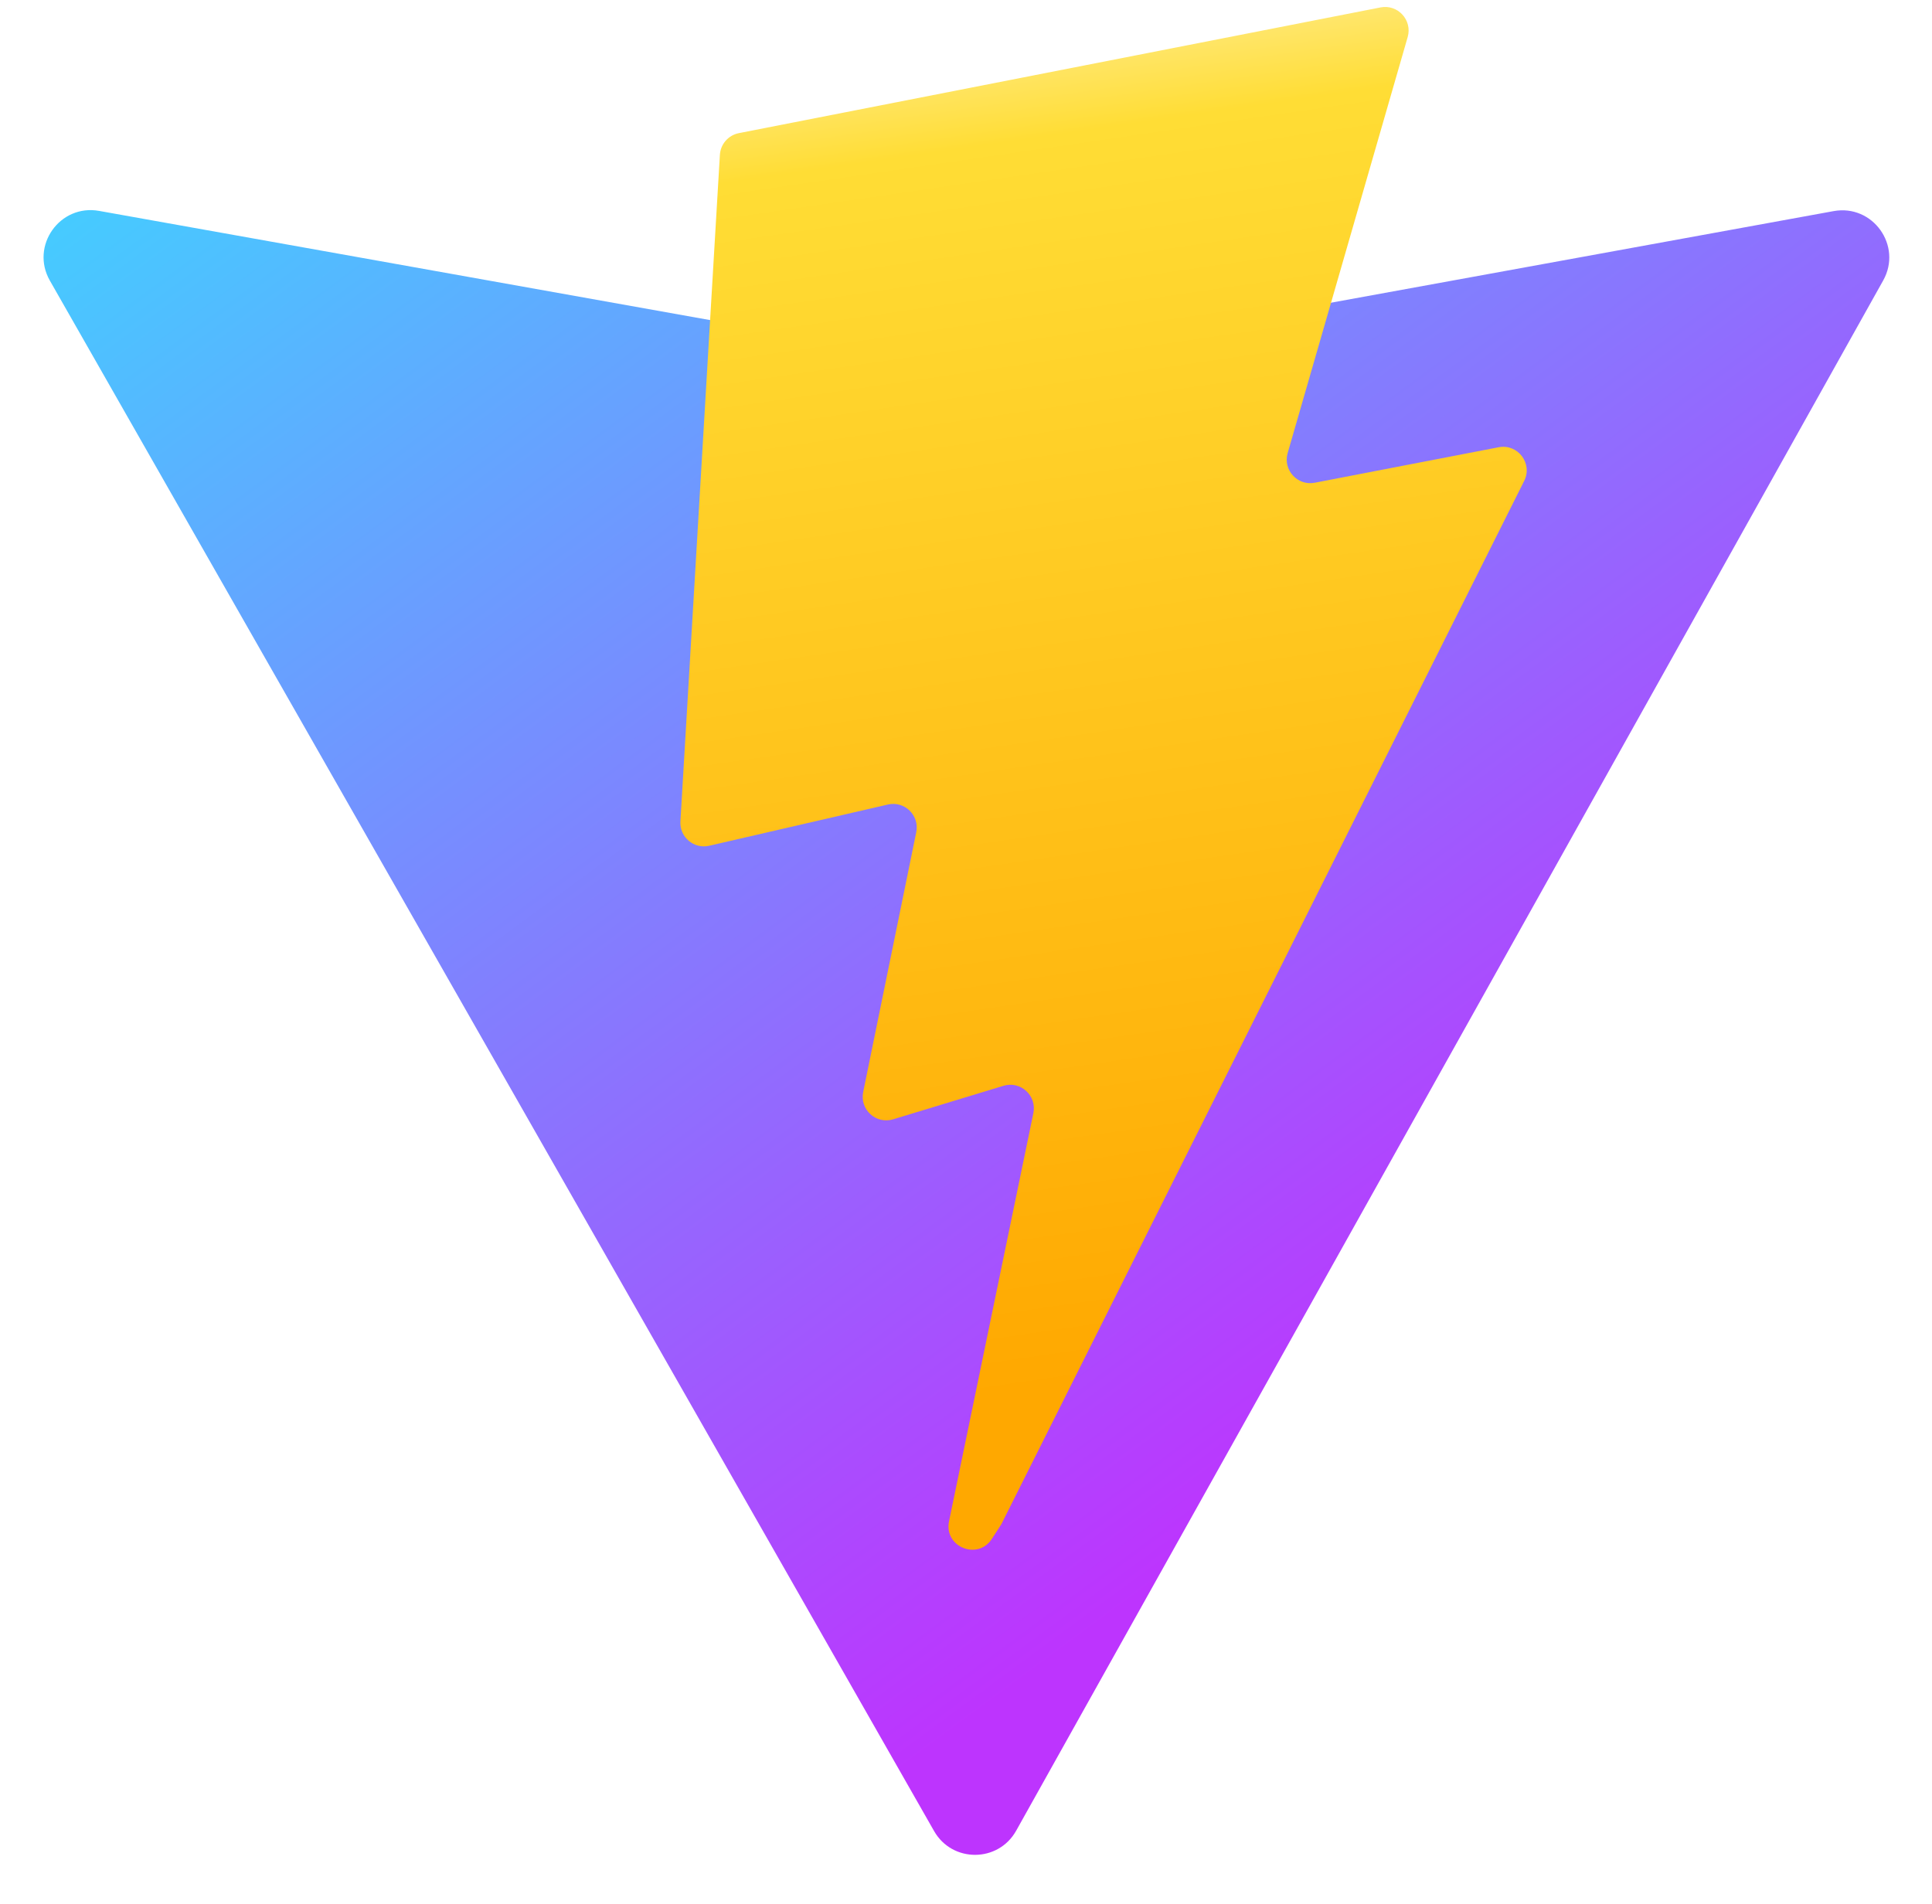
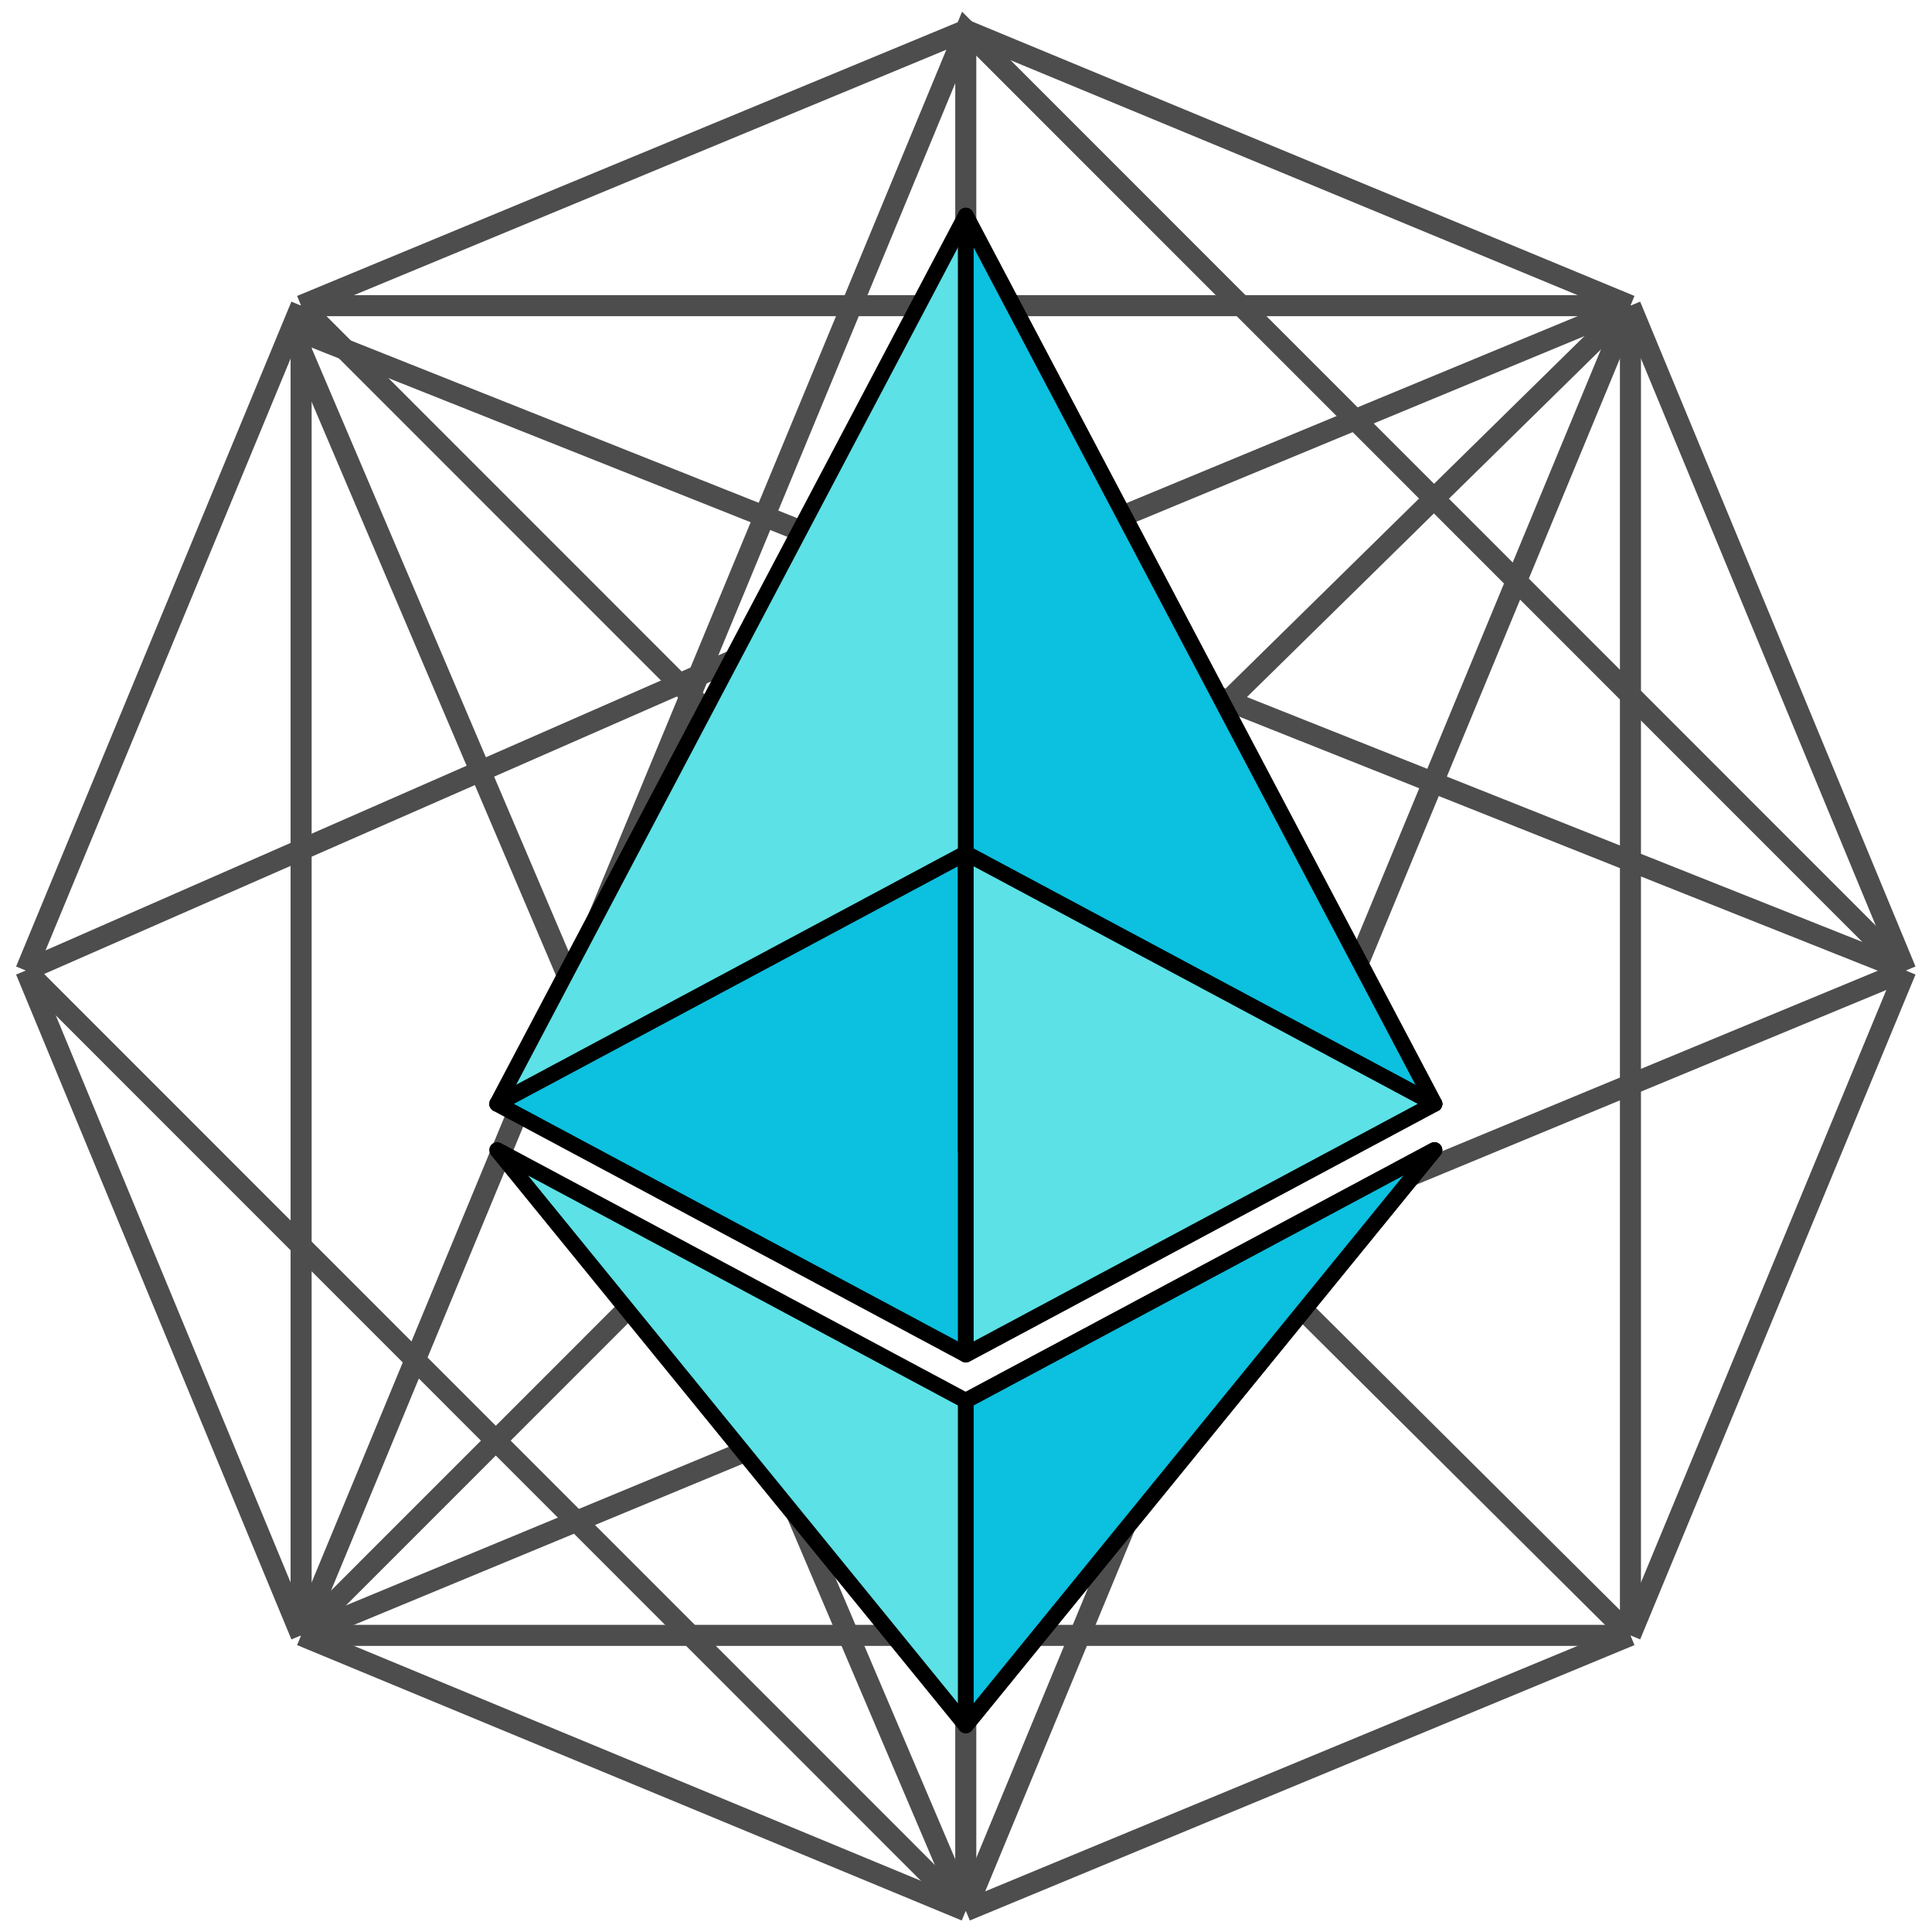
- <svg xmlns="http://www.w3.org/2000/svg" width="410" height="404" viewBox="0 0 410 404" fill="none">
-   <path d="M399.641 59.525L215.643 388.545C211.844 395.338 202.084 395.378 198.228 388.618L10.582 59.556C6.381 52.19 12.68 43.267 21.028 44.759L205.223 77.682C206.398 77.892 207.601 77.89 208.776 77.676L389.119 44.806C397.439 43.289 403.768 52.143 399.641 59.525Z" fill="url(#paint0_linear)" />
-   <path d="M292.965 1.574L156.801 28.255C154.563 28.694 152.906 30.59 152.771 32.866L144.395 174.33C144.198 177.662 147.258 180.248 150.51 179.498L188.42 170.749C191.967 169.931 195.172 173.055 194.443 176.622L183.18 231.775C182.422 235.487 185.907 238.661 189.532 237.56L212.947 230.446C216.577 229.344 220.065 232.527 219.297 236.242L201.398 322.875C200.278 328.294 207.486 331.249 210.492 326.603L212.5 323.5L323.454 102.072C325.312 98.365 322.108 94.137 318.036 94.923L279.014 102.454C275.347 103.161 272.227 99.746 273.262 96.158L298.731 7.867C299.767 4.273 296.636 0.855 292.965 1.574Z" fill="url(#paint1_linear)" />
+ <svg xmlns="http://www.w3.org/2000/svg" width="500" zoomAndPan="magnify" viewBox="0 0 375 375" height="500" preserveAspectRatio="xMidYMid meet" version="1.0">
  <defs>
-     <linearGradient id="paint0_linear" x1="6" y1="33" x2="235" y2="344" gradientUnits="userSpaceOnUse">
-       <stop stop-color="#41D1FF" />
-       <stop offset="1" stop-color="#BD34FE" />
-     </linearGradient>
-     <linearGradient id="paint1_linear" x1="194.651" y1="8.818" x2="236.076" y2="292.989" gradientUnits="userSpaceOnUse">
-       <stop stop-color="#FFEA83" />
-       <stop offset="0.083" stop-color="#FFDD35" />
-       <stop offset="1" stop-color="#FFA800" />
-     </linearGradient>
+     <clipPath id="5ec29fd67f">
+       <path d="M 185 3 L 190 3 L 190 372.766 L 185 372.766 Z M 185 3 " clip-rule="nonzero" />
+     </clipPath>
+     <clipPath id="b4c6d52c23">
+       <path d="M 55 2.266 L 371.961 2.266 L 371.961 372.766 L 55 372.766 Z M 55 2.266 " clip-rule="nonzero" />
+     </clipPath>
+     <clipPath id="7807694b65">
+       <path d="M 2.961 2.266 L 371.961 2.266 L 371.961 372.766 L 2.961 372.766 Z M 2.961 2.266 " clip-rule="nonzero" />
+     </clipPath>
+     <clipPath id="40778aa925">
+       <path d="M 2.961 2.266 L 371.961 2.266 L 371.961 321 L 2.961 321 Z M 2.961 2.266 " clip-rule="nonzero" />
+     </clipPath>
+     <clipPath id="961e0376d9">
+       <path d="M 2.961 55.875 L 320 55.875 L 320 372.766 L 2.961 372.766 Z M 2.961 55.875 " clip-rule="nonzero" />
+     </clipPath>
+     <clipPath id="75d72af8b0">
+       <path d="M 2.961 2.266 L 320 2.266 L 320 192 L 2.961 192 Z M 2.961 2.266 " clip-rule="nonzero" />
+     </clipPath>
+     <clipPath id="6e9392b764">
+       <path d="M 2.961 2.266 L 191 2.266 L 191 321 L 2.961 321 Z M 2.961 2.266 " clip-rule="nonzero" />
+     </clipPath>
+     <clipPath id="63be7daab8">
+       <path d="M 2.961 55.875 L 191 55.875 L 191 372.766 L 2.961 372.766 Z M 2.961 55.875 " clip-rule="nonzero" />
+     </clipPath>
+     <clipPath id="680e52349e">
+       <path d="M 2.961 184.848 L 320 184.848 L 320 372.766 L 2.961 372.766 Z M 2.961 184.848 " clip-rule="nonzero" />
+     </clipPath>
+     <clipPath id="a7e5743dd7">
+       <path d="M 55 184.848 L 371.961 184.848 L 371.961 372.766 L 55 372.766 Z M 55 184.848 " clip-rule="nonzero" />
+     </clipPath>
+     <clipPath id="7256a2c049">
+       <path d="M 184 55.875 L 371.961 55.875 L 371.961 372.766 L 184 372.766 Z M 184 55.875 " clip-rule="nonzero" />
+     </clipPath>
+     <clipPath id="936901f2f9">
+       <path d="M 184 2.266 L 371.961 2.266 L 371.961 321 L 184 321 Z M 184 2.266 " clip-rule="nonzero" />
+     </clipPath>
+     <clipPath id="2551bc138d">
+       <path d="M 55 2.266 L 371.961 2.266 L 371.961 192 L 55 192 Z M 55 2.266 " clip-rule="nonzero" />
+     </clipPath>
+     <clipPath id="11153fe351">
+       <path d="M 2.961 55.875 L 371.961 55.875 L 371.961 372.766 L 2.961 372.766 Z M 2.961 55.875 " clip-rule="nonzero" />
+     </clipPath>
+     <clipPath id="7caddb7fcb">
+       <path d="M 2.961 2.266 L 371.961 2.266 L 371.961 321 L 2.961 321 Z M 2.961 2.266 " clip-rule="nonzero" />
+     </clipPath>
+     <clipPath id="bd34abb98b">
+       <path d="M 2.961 2.266 L 371.961 2.266 L 371.961 372.766 L 2.961 372.766 Z M 2.961 2.266 " clip-rule="nonzero" />
+     </clipPath>
+     <clipPath id="7a01b95e5b">
+       <path d="M 2.961 2.266 L 320 2.266 L 320 372.766 L 2.961 372.766 Z M 2.961 2.266 " clip-rule="nonzero" />
+     </clipPath>
  </defs>
+   <g clip-path="url(#5ec29fd67f)">
+     <path stroke-linecap="butt" transform="matrix(0.0360166, 0, 0, -0.0360268, -42.25348, 418.1556)" fill="none" stroke-linejoin="miter" d="M 6377.915 11443.71 L 6377.915 9419.286 M 6377.915 3336.58 L 6377.915 1312.265 " stroke="#4d4d4d" stroke-width="113.386" stroke-opacity="1" stroke-miterlimit="22.926" />
+   </g>
+   <g clip-path="url(#b4c6d52c23)">
+     <path stroke-linecap="butt" transform="matrix(0.0360166, 0, 0, -0.0360268, -42.25348, 418.1556)" fill="none" stroke-linejoin="miter" d="M 9959.926 9960.006 L 8353.569 6081.712 M 7567.147 4183.062 L 6377.915 1312.264 " stroke="#4d4d4d" stroke-width="113.386" stroke-opacity="1" stroke-miterlimit="22.926" />
+   </g>
+   <g clip-path="url(#7807694b65)">
+     <path stroke-linecap="butt" transform="matrix(0.0360166, 0, 0, -0.0360268, -42.25348, 418.1556)" fill="none" stroke-linejoin="miter" d="M 2795.903 2795.967 L 4636.636 4636.609 M 7488.081 7533.104 L 9959.926 9960.006 " stroke="#4d4d4d" stroke-width="113.386" stroke-opacity="1" stroke-miterlimit="22.926" />
+   </g>
+   <path stroke-linecap="butt" transform="matrix(0.0360166, 0, 0, -0.0360268, -42.25348, 418.1556)" fill="none" stroke-linejoin="miter" d="M 9959.926 2795.968 L 9959.926 9960.007 " stroke="#4d4d4d" stroke-width="113.386" stroke-opacity="1" stroke-miterlimit="22.926" />
+   <path stroke-linecap="butt" transform="matrix(0.0360166, 0, 0, -0.0360268, -42.25348, 418.1556)" fill="none" stroke-linejoin="miter" d="M 9959.926 2795.968 L 2795.903 2795.968 " stroke="#4d4d4d" stroke-width="113.386" stroke-opacity="1" stroke-miterlimit="22.926" />
+   <g clip-path="url(#40778aa925)">
+     <path stroke-linecap="butt" transform="matrix(0.0360166, 0, 0, -0.0360268, -42.25348, 418.1556)" fill="none" stroke-linejoin="miter" d="M 1312.319 6377.932 L 5822.615 8355.408 M 6882.24 8685.132 L 9959.926 9960.006 " stroke="#4d4d4d" stroke-width="113.386" stroke-opacity="1" stroke-miterlimit="22.926" />
+   </g>
+   <g clip-path="url(#961e0376d9)">
+     <path stroke-linecap="butt" transform="matrix(0.0360166, 0, 0, -0.0360268, -42.25348, 418.1556)" fill="none" stroke-linejoin="miter" d="M 1312.319 6377.932 L 6377.915 1312.264 " stroke="#4d4d4d" stroke-width="113.386" stroke-opacity="1" stroke-miterlimit="22.926" />
+   </g>
+   <path stroke-linecap="butt" transform="matrix(0.0360166, 0, 0, -0.0360268, -42.25348, 418.1556)" fill="none" stroke-linejoin="miter" d="M 2795.903 9960.007 L 9959.926 9960.007 " stroke="#4d4d4d" stroke-width="113.386" stroke-opacity="1" stroke-miterlimit="22.926" />
+   <path stroke-linecap="butt" transform="matrix(0.0360166, 0, 0, -0.0360268, -42.25348, 418.1556)" fill="none" stroke-linejoin="miter" d="M 2795.903 9960.007 L 2795.903 2795.968 " stroke="#4d4d4d" stroke-width="113.386" stroke-opacity="1" stroke-miterlimit="22.926" />
+   <g clip-path="url(#75d72af8b0)">
+     <path stroke-linecap="butt" transform="matrix(0.0360166, 0, 0, -0.0360268, -42.25348, 418.1556)" fill="none" stroke-linejoin="miter" d="M 2795.903 9960.007 L 6377.915 11443.71 " stroke="#4d4d4d" stroke-width="113.386" stroke-opacity="1" stroke-miterlimit="22.926" />
+   </g>
+   <g clip-path="url(#6e9392b764)">
+     <path stroke-linecap="butt" transform="matrix(0.0360166, 0, 0, -0.0360268, -42.25348, 418.1556)" fill="none" stroke-linejoin="miter" d="M 1312.319 6377.933 L 2795.903 9960.007 " stroke="#4d4d4d" stroke-width="113.386" stroke-opacity="1" stroke-miterlimit="22.926" />
+   </g>
+   <g clip-path="url(#63be7daab8)">
+     <path stroke-linecap="butt" transform="matrix(0.0360166, 0, 0, -0.0360268, -42.25348, 418.1556)" fill="none" stroke-linejoin="miter" d="M 2795.903 2795.967 L 1312.319 6377.932 " stroke="#4d4d4d" stroke-width="113.386" stroke-opacity="1" stroke-miterlimit="22.926" />
+   </g>
+   <g clip-path="url(#680e52349e)">
+     <path stroke-linecap="butt" transform="matrix(0.0360166, 0, 0, -0.0360268, -42.25348, 418.1556)" fill="none" stroke-linejoin="miter" d="M 6377.915 1312.264 L 2795.903 2795.967 " stroke="#4d4d4d" stroke-width="113.386" stroke-opacity="1" stroke-miterlimit="22.926" />
+   </g>
+   <g clip-path="url(#a7e5743dd7)">
+     <path stroke-linecap="butt" transform="matrix(0.0360166, 0, 0, -0.0360268, -42.25348, 418.1556)" fill="none" stroke-linejoin="miter" d="M 9959.926 2795.967 L 6377.915 1312.264 " stroke="#4d4d4d" stroke-width="113.386" stroke-opacity="1" stroke-miterlimit="22.926" />
+   </g>
+   <g clip-path="url(#7256a2c049)">
+     <path stroke-linecap="butt" transform="matrix(0.0360166, 0, 0, -0.0360268, -42.25348, 418.1556)" fill="none" stroke-linejoin="miter" d="M 11443.728 6377.932 L 9959.926 2795.967 " stroke="#4d4d4d" stroke-width="113.386" stroke-opacity="1" stroke-miterlimit="22.926" />
+   </g>
+   <g clip-path="url(#936901f2f9)">
+     <path stroke-linecap="butt" transform="matrix(0.0360166, 0, 0, -0.0360268, -42.25348, 418.1556)" fill="none" stroke-linejoin="miter" d="M 9959.926 9960.006 L 11443.728 6377.932 " stroke="#4d4d4d" stroke-width="113.386" stroke-opacity="1" stroke-miterlimit="22.926" />
+   </g>
+   <g clip-path="url(#2551bc138d)">
+     <path stroke-linecap="butt" transform="matrix(0.0360166, 0, 0, -0.0360268, -42.25348, 418.1556)" fill="none" stroke-linejoin="miter" d="M 6377.915 11443.709 L 9959.926 9960.006 " stroke="#4d4d4d" stroke-width="113.386" stroke-opacity="1" stroke-miterlimit="22.926" />
+   </g>
+   <g clip-path="url(#11153fe351)">
+     <path stroke-linecap="butt" transform="matrix(0.0360166, 0, 0, -0.0360268, -42.25348, 418.1556)" fill="none" stroke-linejoin="miter" d="M 11443.728 6377.932 L 8673.734 5230.675 M 5439.327 3890.854 L 2795.903 2795.967 " stroke="#4d4d4d" stroke-width="113.386" stroke-opacity="1" stroke-miterlimit="22.926" />
+   </g>
+   <g clip-path="url(#7caddb7fcb)">
+     <path stroke-linecap="butt" transform="matrix(0.0360166, 0, 0, -0.0360268, -42.25348, 418.1556)" fill="none" stroke-linejoin="miter" d="M 11443.728 6377.932 L 7094.491 8107.979 M 7323.552 8016.793 L 2745.362 9837.918 " stroke="#4d4d4d" stroke-width="113.386" stroke-opacity="1" stroke-miterlimit="22.926" />
+   </g>
+   <g clip-path="url(#bd34abb98b)">
+     <path stroke-linecap="butt" transform="matrix(0.0360166, 0, 0, -0.0360268, -42.25348, 418.1556)" fill="none" stroke-linejoin="miter" d="M 9959.926 2795.967 L 8088.825 4655.8 M 5235.753 7520.201 L 2795.903 9960.006 " stroke="#4d4d4d" stroke-width="113.386" stroke-opacity="1" stroke-miterlimit="22.926" />
+     <path stroke-linecap="butt" transform="matrix(0.0360166, 0, 0, -0.0360268, -42.25348, 418.1556)" fill="none" stroke-linejoin="miter" d="M 2795.903 2795.967 L 4111.704 5972.31 M 4018.973 5748.735 L 6377.915 11443.709 L 11443.728 6377.932 " stroke="#4d4d4d" stroke-width="113.386" stroke-opacity="1" stroke-miterlimit="22.926" />
+   </g>
+   <g clip-path="url(#7a01b95e5b)">
+     <path stroke-linecap="butt" transform="matrix(0.0360166, 0, 0, -0.0360268, -42.25348, 418.1556)" fill="none" stroke-linejoin="miter" d="M 2745.362 9837.918 L 4655.074 5356.016 M 5198.986 4079.407 L 5439.327 3515.266 M 5375.663 3664.785 L 6377.915 1312.264 " stroke="#4d4d4d" stroke-width="113.386" stroke-opacity="1" stroke-miterlimit="22.926" />
+   </g>
+   <path fill="#5ce1e6" d="M 187.457 41.852 L 278.422 214.258 L 187.457 223.223 L 96.496 214.258 L 187.457 41.852 " fill-opacity="1" fill-rule="evenodd" />
+   <path stroke-linecap="round" transform="matrix(0.0360166, 0, 0, -0.0360268, -42.25348, 418.1556)" fill="none" stroke-linejoin="round" d="M 6377.915 10445.105 L 8903.555 5659.61 L 6377.915 5410.772 L 3852.383 5659.61 Z M 6377.915 10445.105 " stroke="#000000" stroke-width="85.039" stroke-opacity="1" stroke-miterlimit="22.926" />
+   <path fill="#0cc0df" d="M 187.457 165.598 L 278.422 214.258 L 187.457 262.918 L 96.496 214.258 L 187.457 165.598 " fill-opacity="1" fill-rule="evenodd" />
+   <path stroke-linecap="round" transform="matrix(0.0360166, 0, 0, -0.0360268, -42.25348, 418.1556)" fill="none" stroke-linejoin="round" d="M 6377.915 7010.274 L 8903.555 5659.61 L 6377.915 4308.946 L 3852.383 5659.61 Z M 6377.915 7010.274 " stroke="#000000" stroke-width="85.039" stroke-opacity="1" stroke-miterlimit="22.926" />
+   <path fill="#5ce1e6" d="M 278.422 223.223 L 187.457 334.902 L 96.496 223.223 L 187.457 271.879 L 278.422 223.223 " fill-opacity="1" fill-rule="evenodd" />
+   <path stroke-linecap="round" transform="matrix(0.0360166, 0, 0, -0.0360268, -42.25348, 418.1556)" fill="none" stroke-linejoin="round" d="M 8903.555 5410.772 L 6377.915 2310.869 L 3852.383 5410.772 L 6377.915 4060.216 Z M 8903.555 5410.772 " stroke="#000000" stroke-width="85.039" stroke-opacity="1" stroke-miterlimit="22.926" />
+   <path stroke-linecap="round" transform="matrix(0.0360166, 0, 0, -0.0360268, -42.25348, 418.1556)" fill-opacity="1" fill="#0cc0df" fill-rule="evenodd" stroke-linejoin="round" d="M 6377.915 10445.105 L 8903.555 5659.61 L 6377.915 5410.772 Z M 6377.915 10445.105 " stroke="#000000" stroke-width="85.039" stroke-opacity="1" stroke-miterlimit="22.926" />
+   <path stroke-linecap="round" transform="matrix(0.0360166, 0, 0, -0.0360268, -42.25348, 418.1556)" fill-opacity="1" fill="#5ce1e6" fill-rule="evenodd" stroke-linejoin="round" d="M 6377.915 7010.274 L 8903.555 5659.61 L 6377.915 4308.946 Z M 6377.915 7010.274 " stroke="#000000" stroke-width="85.039" stroke-opacity="1" stroke-miterlimit="22.926" />
+   <path stroke-linecap="round" transform="matrix(0.0360166, 0, 0, -0.0360268, -42.25348, 418.1556)" fill-opacity="1" fill="#0cc0df" fill-rule="evenodd" stroke-linejoin="round" d="M 8903.555 5410.772 L 6377.915 2310.869 L 6377.915 4060.216 Z M 8903.555 5410.772 " stroke="#000000" stroke-width="85.039" stroke-opacity="1" stroke-miterlimit="22.926" />
</svg>
